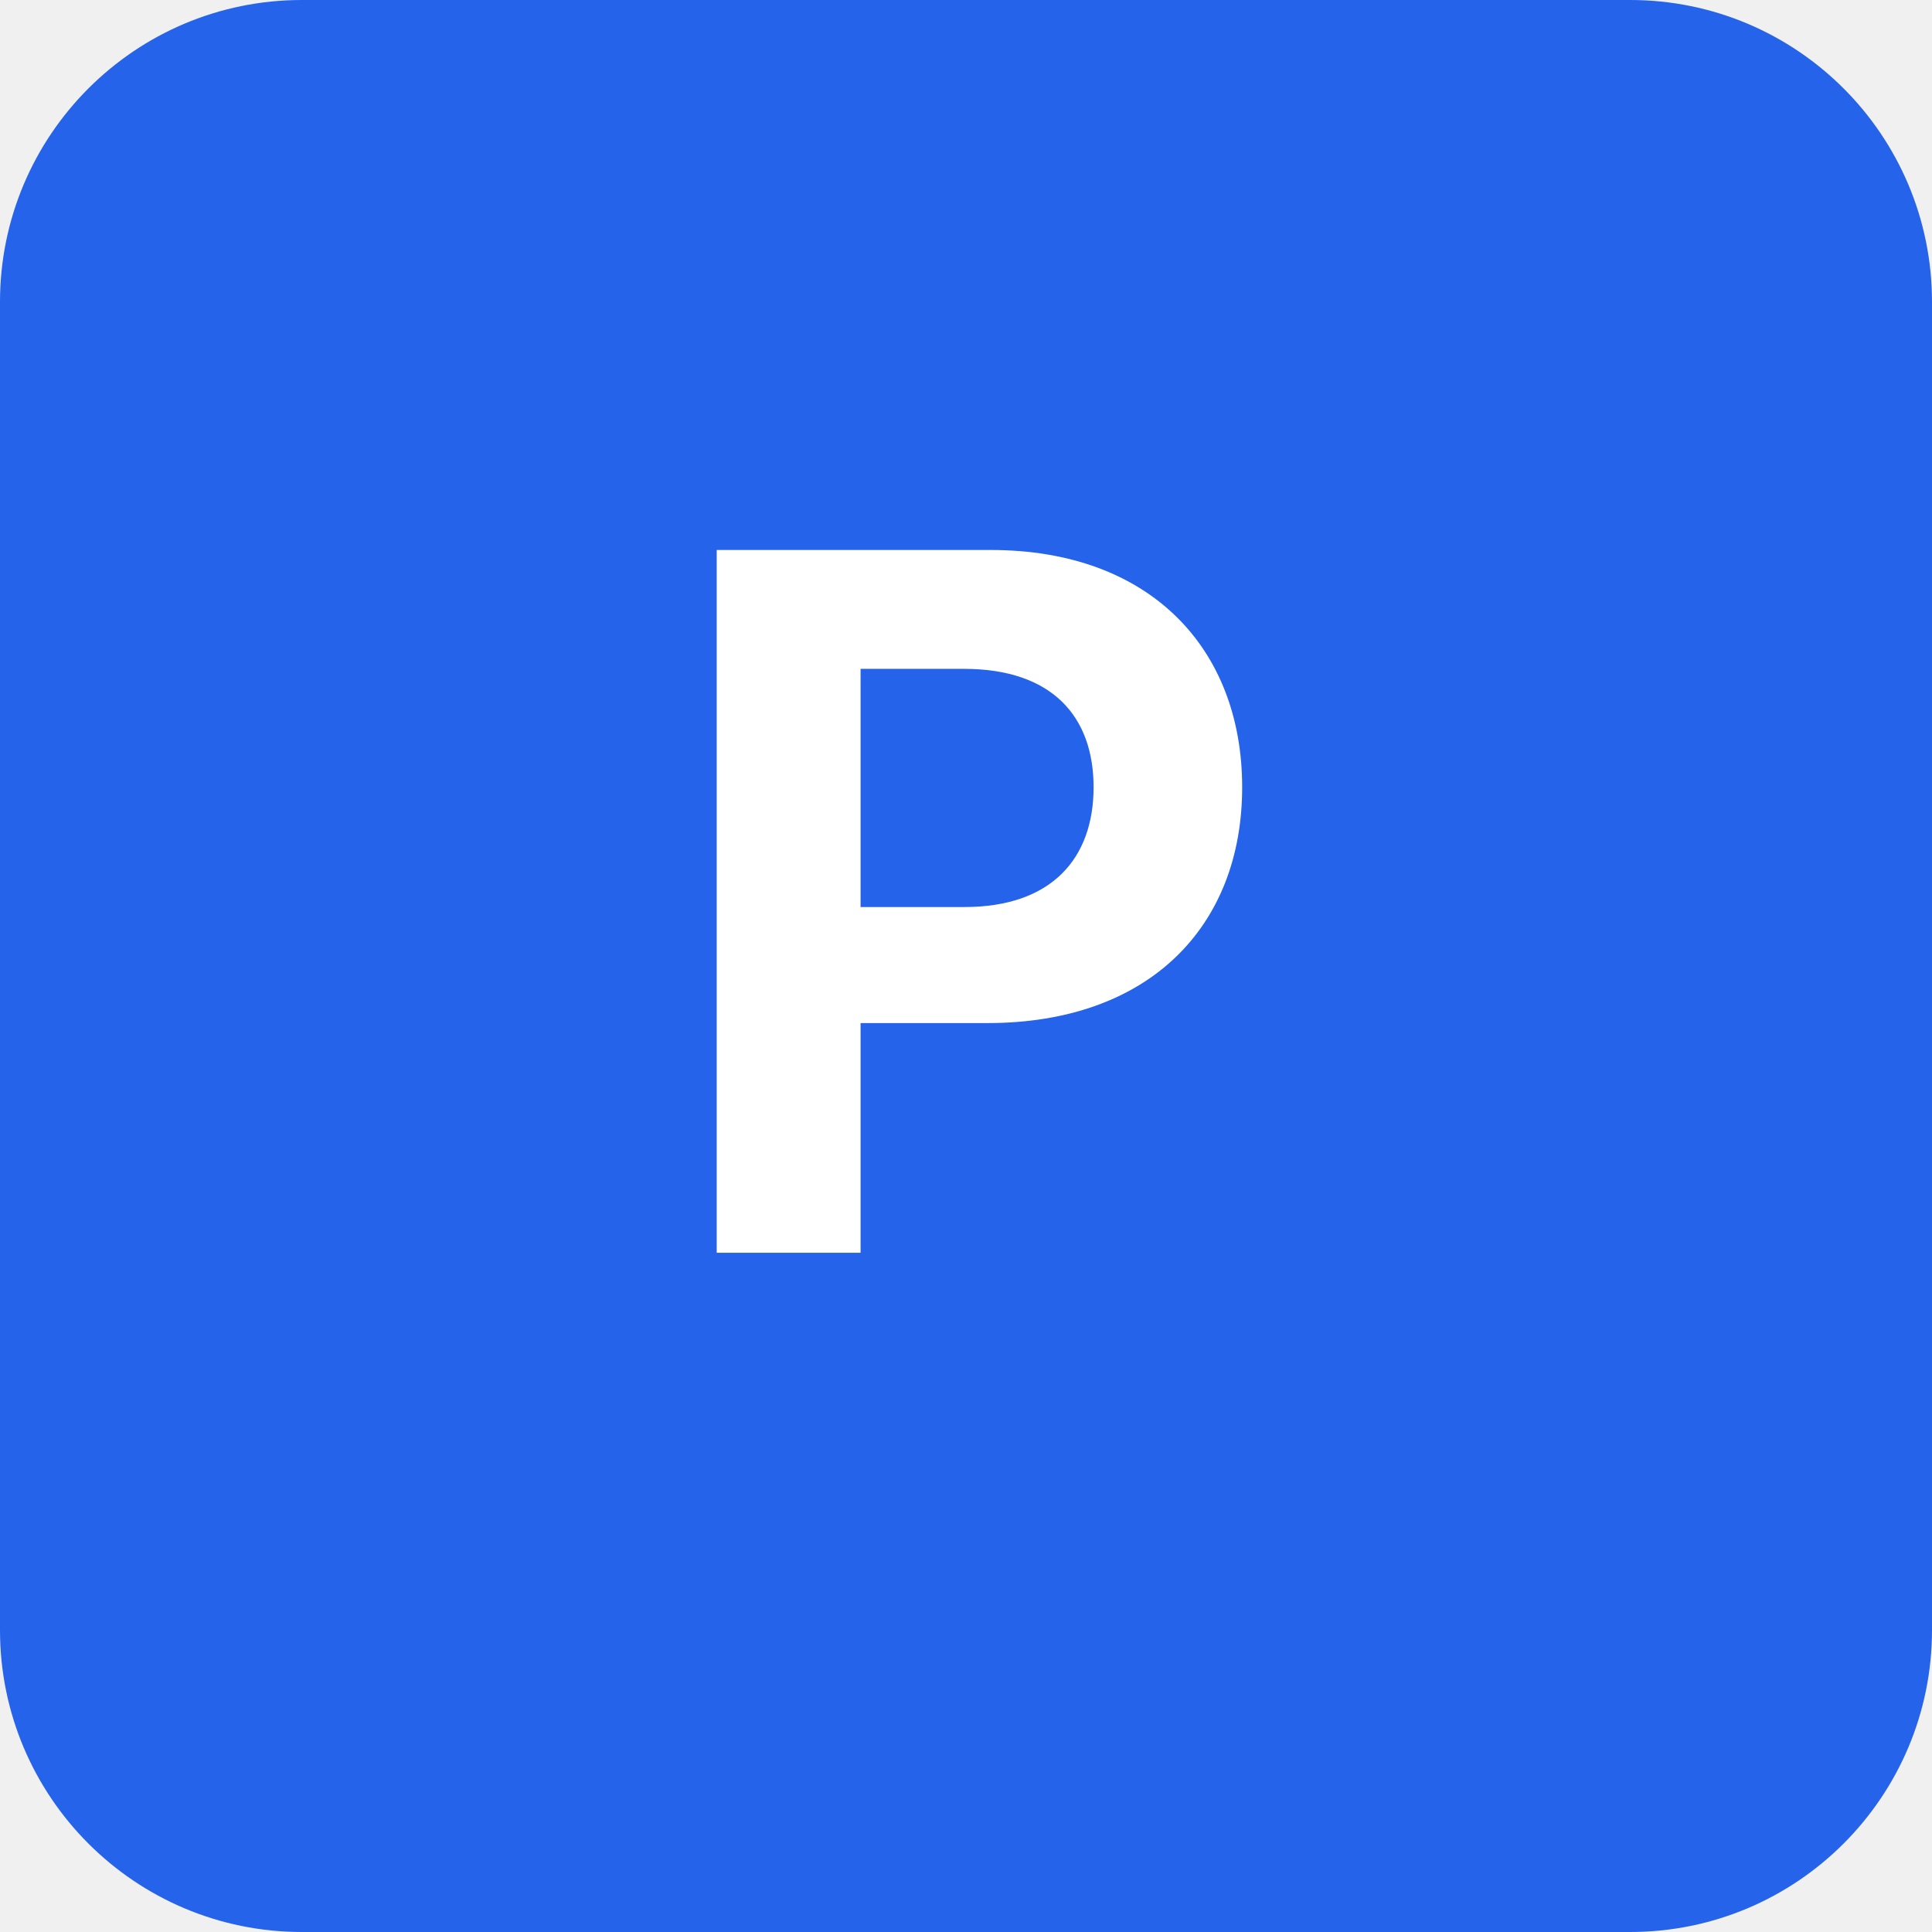
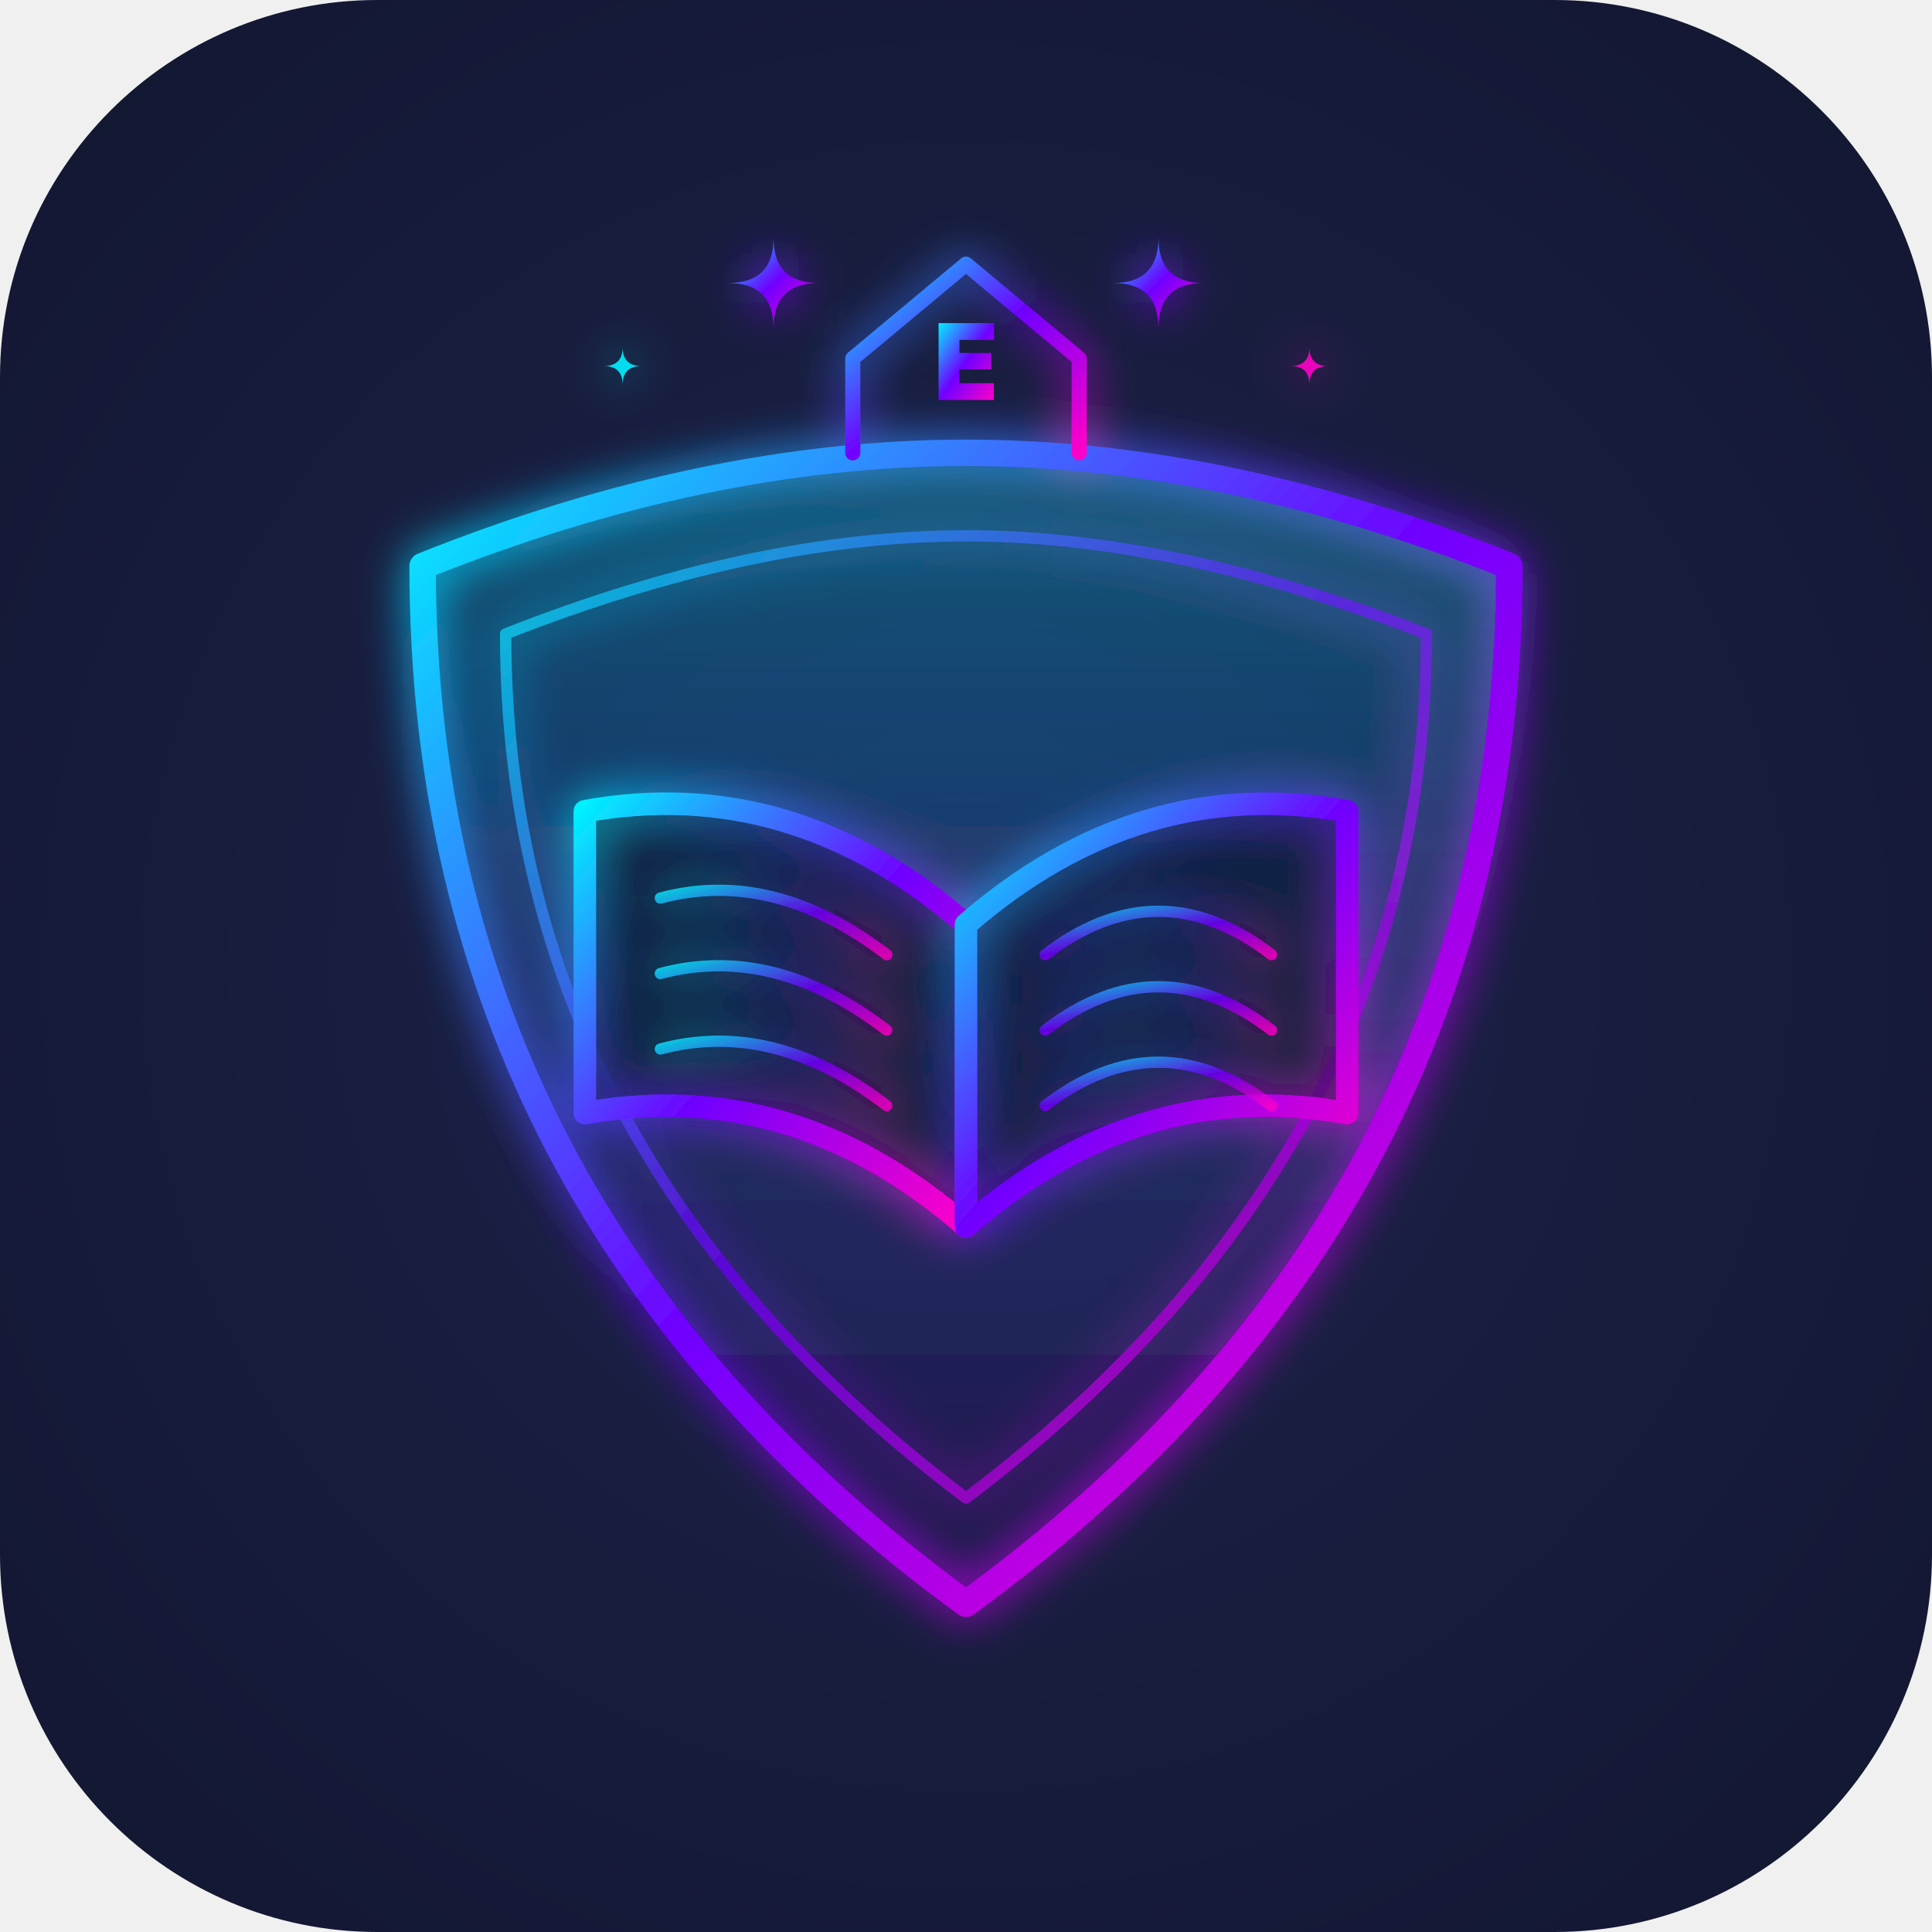
<svg xmlns="http://www.w3.org/2000/svg" width="512" height="512" viewBox="0 0 512 512">
-   <rect width="512" height="512" rx="80" fill="#2563eb" />
-   <text x="256" y="332" font-family="system-ui, -apple-system, sans-serif" font-size="256" font-weight="700" fill="#ffffff" text-anchor="middle">P</text>
+   <defs>
+     <radialGradient id="bgGrad" cx="50%" cy="50%" r="70%">
+       <stop offset="0%" stop-color="#1e244d" />
+       <stop offset="100%" stop-color="#121630" />
+     </radialGradient>
+     <linearGradient id="neonGrad" x1="0%" y1="0%" x2="100%" y2="100%">
+       <stop offset="0%" stop-color="#00f0ff" />
+       <stop offset="50%" stop-color="#7000ff" />
+       <stop offset="100%" stop-color="#ff00c8" />
+     </linearGradient>
+     <linearGradient id="fillGrad" x1="0%" y1="0%" x2="0%" y2="100%">
+       <stop offset="0%" stop-color="#00f0ff" stop-opacity="0.15" />
+       <stop offset="100%" stop-color="#7000ff" stop-opacity="0.02" />
+     </linearGradient>
+     <filter id="glow" x="-20%" y="-20%" width="140%" height="140%">
+       <feGaussianBlur stdDeviation="6" result="blur" />
+       <feMerge>
+         <feMergeNode in="blur" />
+         <feMergeNode in="SourceGraphic" />
+       </feMerge>
+     </filter>
+   </defs>
+   <rect width="512" height="512" rx="100" fill="url(#bgGrad)" />
+   <g stroke="url(#neonGrad)" stroke-width="6" stroke-linecap="round" stroke-linejoin="round" fill="none" filter="url(#glow)">
+     <path d="M 256 120 Q 325 120 400 150 Q 400 320 256 425 Q 112 320 112 150 Q 187 120 256 120 Z" fill="url(#fillGrad)" stroke-width="7" />
+     <path d="M 256 142 Q 312 142 378 168 Q 378 305 256 397 Q 134 305 134 168 Q 200 142 256 142 Z" stroke-width="3" opacity="0.7" />
+     <path d="M 256 325 Q 210 285 155 295 L 155 215 Q 210 205 256 245 Z" fill="#121630" fill-opacity="0.5" stroke-width="6" />
+     <path d="M 256 325 Q 302 285 357 295 L 357 215 Q 302 205 256 245 Z" fill="#121630" fill-opacity="0.5" stroke-width="6" />
+     <path d="M 175 238 Q 205 230 235 253" stroke-width="3" opacity="0.8" />
+     <path d="M 175 258 Q 205 250 235 273" stroke-width="3" opacity="0.8" />
+     <path d="M 175 278 Q 205 270 235 293" stroke-width="3" opacity="0.8" />
+     <path d="M 277 253 Q 307 230 337 253" stroke-width="3" opacity="0.8" />
+     <path d="M 277 273 Q 307 250 337 273" stroke-width="3" opacity="0.8" />
+     <path d="M 277 293 Q 307 270 337 293" stroke-width="3" opacity="0.8" />
+     <path d="M 226 120 L 226 95 L 256 70 L 286 95 L 286 120" stroke-width="4" />
+     <path d="M 205 63 Q 205 75 217 75 Q 205 75 205 87 Q 205 75 193 75 Q 205 75 205 63 Z" fill="url(#neonGrad)" stroke="none" />
+     <path d="M 307 63 Q 307 75 319 75 Q 307 75 307 87 Q 307 75 295 75 Q 307 75 307 63 Z" fill="url(#neonGrad)" stroke="none" />
+     <path d="M 165 92 Q 165 97 170 97 Q 165 97 165 102 Q 165 97 160 97 Q 165 97 165 92 Z" fill="#00f0ff" stroke="none" opacity="0.9" />
+     <path d="M 347 92 Q 347 97 352 97 Q 347 97 347 102 Q 347 97 342 97 Q 347 97 347 92 Z" fill="#ff00c8" stroke="none" opacity="0.9" />
+   </g>
+   <text x="256" y="106" font-family="system-ui, -apple-system, sans-serif" font-size="28" font-weight="900" fill="url(#neonGrad)" text-anchor="middle">E</text>
</svg>
